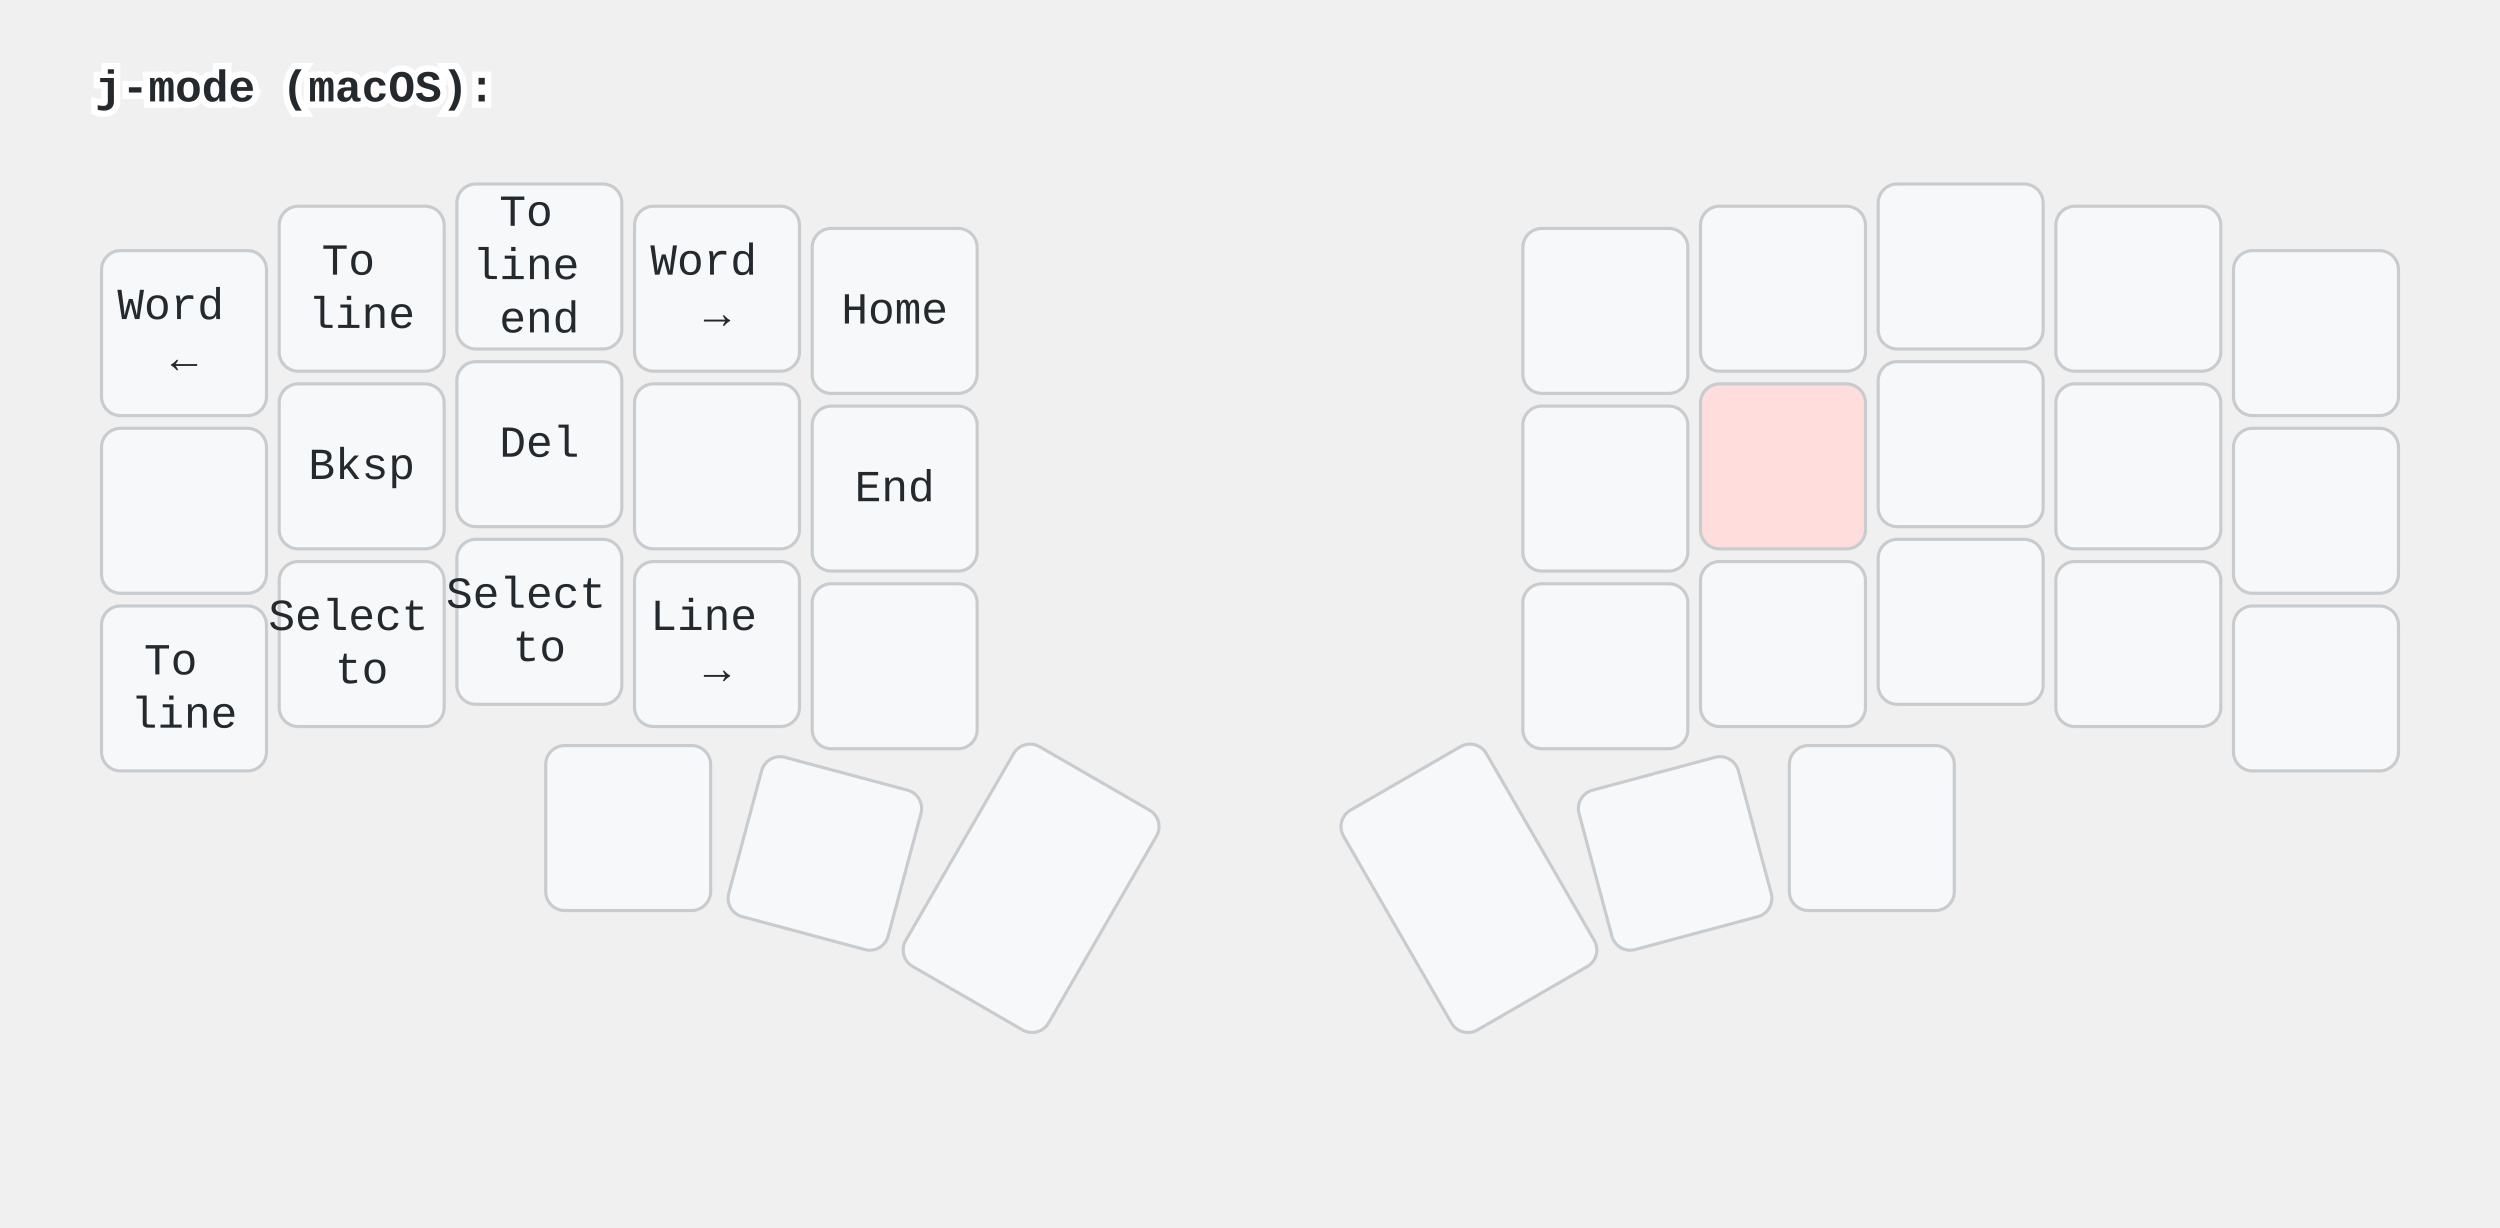
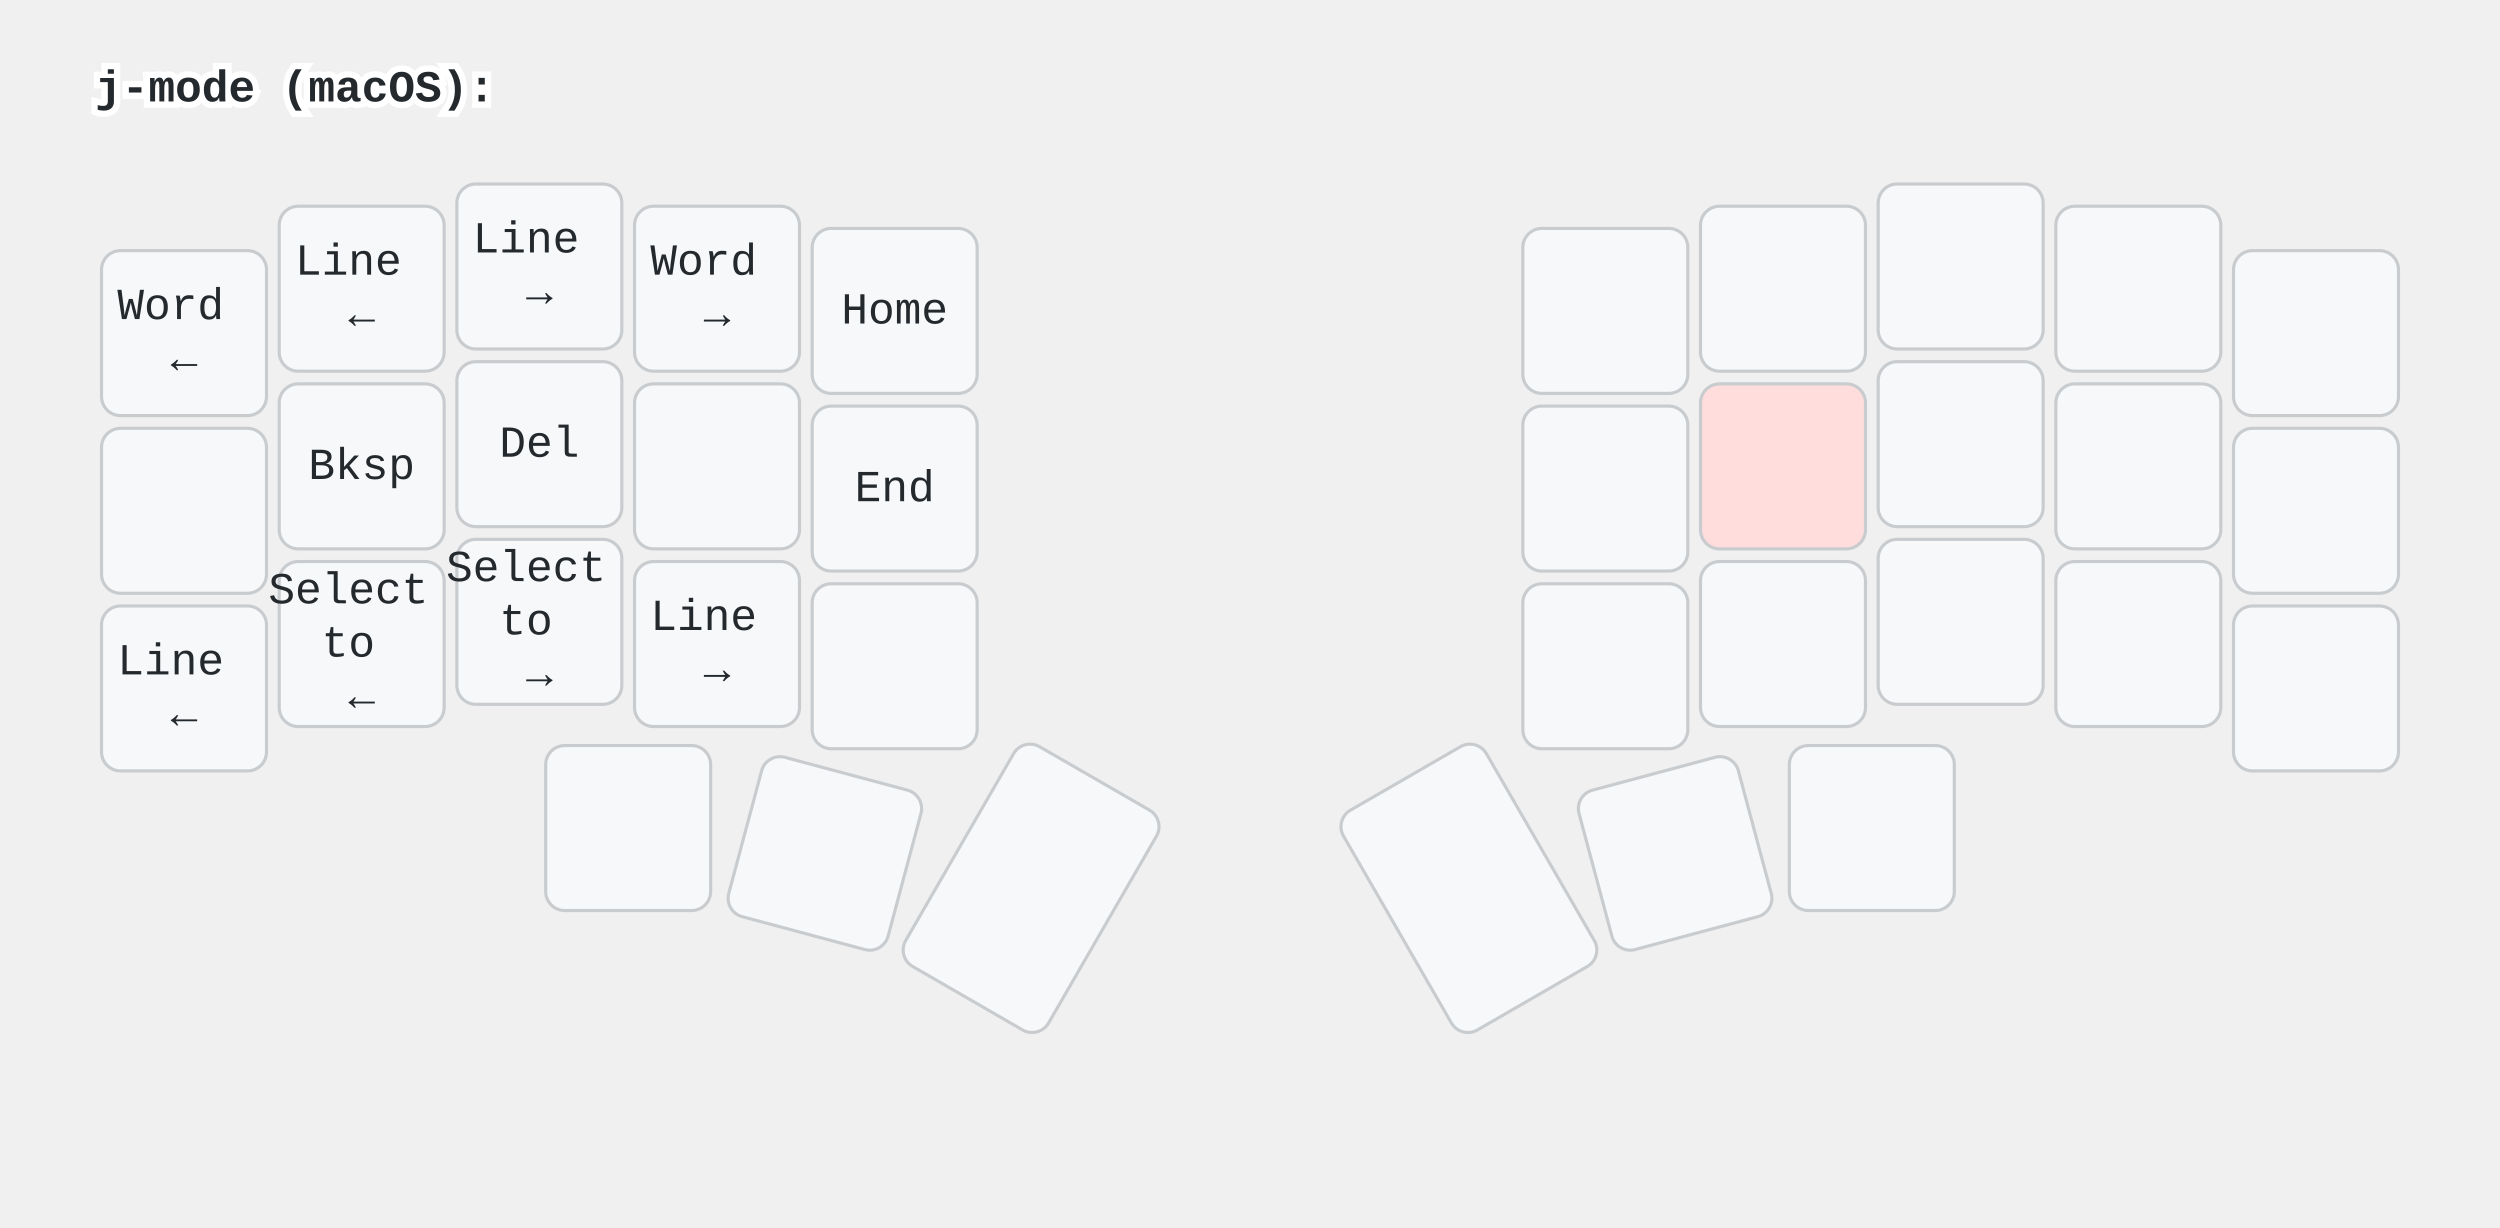
<svg xmlns="http://www.w3.org/2000/svg" width="788" height="387" viewBox="0 0 788 387" class="keymap">
  <style>/* inherit to force styles through use tags */
svg path {
    fill: inherit;
}

/* font and background color specifications */
svg.keymap {
    font-family: SFMono-Regular,Consolas,Liberation Mono,Menlo,monospace;
    font-size: 14px;
    font-kerning: normal;
    text-rendering: optimizeLegibility;
    fill: #24292e;
}

/* default key styling */
rect.key {
    fill: #f6f8fa;
}

rect.key, rect.combo {
    stroke: #c9cccf;
    stroke-width: 1;
}

/* default key side styling, only used is draw_key_sides is set */
rect.side {
    filter: brightness(90%);
}

/* color accent for combo boxes */
rect.combo, rect.combo-separate {
    fill: #cdf;
}

/* color accent for held keys */
rect.held, rect.combo.held {
    fill: #fdd;
}

/* color accent for ghost (optional) keys */
rect.ghost, rect.combo.ghost {
    stroke-dasharray: 4, 4;
    stroke-width: 2;
}

text {
    text-anchor: middle;
    dominant-baseline: middle;
}

/* styling for layer labels */
text.label {
    font-weight: bold;
    text-anchor: start;
    stroke: white;
    stroke-width: 4;
    paint-order: stroke;
}

/* styling for optional footer */
text.footer {
    text-anchor: end;
    dominant-baseline: auto;
    stroke: white;
    stroke-width: 4;
    paint-order: stroke;
}

/* styling for combo tap, and key non-tap label text */
text.combo, text.hold, text.shifted, text.left, text.right {
    font-size: 11px;
}

text.hold {
    text-anchor: middle;
    dominant-baseline: auto;
}

text.shifted {
    text-anchor: middle;
    dominant-baseline: hanging;
}

text.left {
    text-anchor: start;
}

text.right {
    text-anchor: end;
}

text.layer-activator {
    text-decoration: underline;
}

/* styling for hold/shifted label text in combo box */
text.combo.hold, text.combo.shifted, text.combo.left, text.combo.right {
    font-size: 8px;
}

/* lighter symbol for transparent keys */
text.trans {
    fill: #7b7e81;
}

/* styling for combo dendrons */
path.combo {
    stroke-width: 1;
    stroke: gray;
    fill: none;
}

/* Start Tabler Icons Cleanup */
/* cannot use height/width with glyphs */
.icon-tabler &gt; path {
    fill: inherit;
    stroke: inherit;
    stroke-width: 2;
}
/* hide tabler's default box */
.icon-tabler &gt; path[stroke="none"][fill="none"] {
    visibility: hidden;
}
/* End Tabler Icons Cleanup */
</style>
  <g transform="translate(30, 0)" class="layer-j-mode (macOS)">
    <text x="0" y="28" class="label" id="j-mode-macOS">j-mode (macOS):</text>
    <g transform="translate(0, 56)">
      <g transform="translate(28, 49)" class="key keypos-0">
        <rect rx="6" ry="6" x="-26" y="-26" width="52" height="52" class="key" />
        <text x="0" y="0" class="key tap">
          <tspan x="0" dy="-0.6em">Word</tspan>
          <tspan x="0" dy="1.2em">←</tspan>
        </text>
      </g>
      <g transform="translate(84, 35)" class="key keypos-1">
        <rect rx="6" ry="6" x="-26" y="-26" width="52" height="52" class="key" />
        <text x="0" y="0" class="key tap">
-           <tspan x="0" dy="-0.6em">To</tspan>
-           <tspan x="0" dy="1.2em">line</tspan>
+           <tspan x="0" dy="-0.6em">Line</tspan>
+           <tspan x="0" dy="1.2em">←</tspan>
        </text>
      </g>
      <g transform="translate(140, 28)" class="key keypos-2">
        <rect rx="6" ry="6" x="-26" y="-26" width="52" height="52" class="key" />
        <text x="0" y="0" class="key tap">
-           <tspan x="0" dy="-1.2em">To</tspan>
-           <tspan x="0" dy="1.2em">line</tspan>
-           <tspan x="0" dy="1.2em">end</tspan>
+           <tspan x="0" dy="-0.6em">Line</tspan>
+           <tspan x="0" dy="1.2em">→</tspan>
        </text>
      </g>
      <g transform="translate(196, 35)" class="key keypos-3">
        <rect rx="6" ry="6" x="-26" y="-26" width="52" height="52" class="key" />
        <text x="0" y="0" class="key tap">
          <tspan x="0" dy="-0.6em">Word</tspan>
          <tspan x="0" dy="1.2em">→</tspan>
        </text>
      </g>
      <g transform="translate(252, 42)" class="key keypos-4">
        <rect rx="6" ry="6" x="-26" y="-26" width="52" height="52" class="key" />
        <text x="0" y="0" class="key tap">Home</text>
      </g>
      <g transform="translate(476, 42)" class="key keypos-5">
        <rect rx="6" ry="6" x="-26" y="-26" width="52" height="52" class="key" />
      </g>
      <g transform="translate(532, 35)" class="key keypos-6">
        <rect rx="6" ry="6" x="-26" y="-26" width="52" height="52" class="key" />
      </g>
      <g transform="translate(588, 28)" class="key keypos-7">
        <rect rx="6" ry="6" x="-26" y="-26" width="52" height="52" class="key" />
      </g>
      <g transform="translate(644, 35)" class="key keypos-8">
        <rect rx="6" ry="6" x="-26" y="-26" width="52" height="52" class="key" />
      </g>
      <g transform="translate(700, 49)" class="key keypos-9">
        <rect rx="6" ry="6" x="-26" y="-26" width="52" height="52" class="key" />
      </g>
      <g transform="translate(28, 105)" class="key keypos-10">
        <rect rx="6" ry="6" x="-26" y="-26" width="52" height="52" class="key" />
      </g>
      <g transform="translate(84, 91)" class="key keypos-11">
        <rect rx="6" ry="6" x="-26" y="-26" width="52" height="52" class="key" />
        <text x="0" y="0" class="key tap">Bksp</text>
      </g>
      <g transform="translate(140, 84)" class="key keypos-12">
        <rect rx="6" ry="6" x="-26" y="-26" width="52" height="52" class="key" />
        <text x="0" y="0" class="key tap">Del</text>
      </g>
      <g transform="translate(196, 91)" class="key keypos-13">
        <rect rx="6" ry="6" x="-26" y="-26" width="52" height="52" class="key" />
      </g>
      <g transform="translate(252, 98)" class="key keypos-14">
        <rect rx="6" ry="6" x="-26" y="-26" width="52" height="52" class="key" />
        <text x="0" y="0" class="key tap">End</text>
      </g>
      <g transform="translate(476, 98)" class="key keypos-15">
        <rect rx="6" ry="6" x="-26" y="-26" width="52" height="52" class="key" />
      </g>
      <g transform="translate(532, 91)" class="key held keypos-16">
        <rect rx="6" ry="6" x="-26" y="-26" width="52" height="52" class="key held" />
      </g>
      <g transform="translate(588, 84)" class="key keypos-17">
        <rect rx="6" ry="6" x="-26" y="-26" width="52" height="52" class="key" />
      </g>
      <g transform="translate(644, 91)" class="key keypos-18">
        <rect rx="6" ry="6" x="-26" y="-26" width="52" height="52" class="key" />
      </g>
      <g transform="translate(700, 105)" class="key keypos-19">
        <rect rx="6" ry="6" x="-26" y="-26" width="52" height="52" class="key" />
      </g>
      <g transform="translate(28, 161)" class="key keypos-20">
        <rect rx="6" ry="6" x="-26" y="-26" width="52" height="52" class="key" />
        <text x="0" y="0" class="key tap">
-           <tspan x="0" dy="-0.6em">To</tspan>
-           <tspan x="0" dy="1.2em">line</tspan>
+           <tspan x="0" dy="-0.6em">Line</tspan>
+           <tspan x="0" dy="1.2em">←</tspan>
        </text>
      </g>
      <g transform="translate(84, 147)" class="key keypos-21">
        <rect rx="6" ry="6" x="-26" y="-26" width="52" height="52" class="key" />
        <text x="0" y="0" class="key tap">
-           <tspan x="0" dy="-0.6em">Select</tspan>
+           <tspan x="0" dy="-1.2em">Select</tspan>
          <tspan x="0" dy="1.2em">to</tspan>
+           <tspan x="0" dy="1.2em">←</tspan>
        </text>
      </g>
      <g transform="translate(140, 140)" class="key keypos-22">
        <rect rx="6" ry="6" x="-26" y="-26" width="52" height="52" class="key" />
        <text x="0" y="0" class="key tap">
-           <tspan x="0" dy="-0.6em">Select</tspan>
+           <tspan x="0" dy="-1.2em">Select</tspan>
          <tspan x="0" dy="1.2em">to</tspan>
+           <tspan x="0" dy="1.2em">→</tspan>
        </text>
      </g>
      <g transform="translate(196, 147)" class="key keypos-23">
        <rect rx="6" ry="6" x="-26" y="-26" width="52" height="52" class="key" />
        <text x="0" y="0" class="key tap">
          <tspan x="0" dy="-0.6em">Line</tspan>
          <tspan x="0" dy="1.2em">→</tspan>
        </text>
      </g>
      <g transform="translate(252, 154)" class="key keypos-24">
        <rect rx="6" ry="6" x="-26" y="-26" width="52" height="52" class="key" />
      </g>
      <g transform="translate(476, 154)" class="key keypos-25">
        <rect rx="6" ry="6" x="-26" y="-26" width="52" height="52" class="key" />
      </g>
      <g transform="translate(532, 147)" class="key keypos-26">
        <rect rx="6" ry="6" x="-26" y="-26" width="52" height="52" class="key" />
      </g>
      <g transform="translate(588, 140)" class="key keypos-27">
        <rect rx="6" ry="6" x="-26" y="-26" width="52" height="52" class="key" />
      </g>
      <g transform="translate(644, 147)" class="key keypos-28">
        <rect rx="6" ry="6" x="-26" y="-26" width="52" height="52" class="key" />
      </g>
      <g transform="translate(700, 161)" class="key keypos-29">
        <rect rx="6" ry="6" x="-26" y="-26" width="52" height="52" class="key" />
      </g>
      <g transform="translate(168, 205)" class="key keypos-30">
        <rect rx="6" ry="6" x="-26" y="-26" width="52" height="52" class="key" />
      </g>
      <g transform="translate(230, 213) rotate(15.0)" class="key keypos-31">
        <rect rx="6" ry="6" x="-26" y="-26" width="52" height="52" class="key" />
      </g>
      <g transform="translate(295, 224) rotate(30.0)" class="key keypos-32">
        <rect rx="6" ry="6" x="-26" y="-40" width="52" height="80" class="key" />
      </g>
      <g transform="translate(433, 224) rotate(-30.0)" class="key keypos-33">
        <rect rx="6" ry="6" x="-26" y="-40" width="52" height="80" class="key" />
      </g>
      <g transform="translate(498, 213) rotate(-15.0)" class="key keypos-34">
        <rect rx="6" ry="6" x="-26" y="-26" width="52" height="52" class="key" />
      </g>
      <g transform="translate(560, 205)" class="key keypos-35">
        <rect rx="6" ry="6" x="-26" y="-26" width="52" height="52" class="key" />
      </g>
    </g>
  </g>
</svg>
